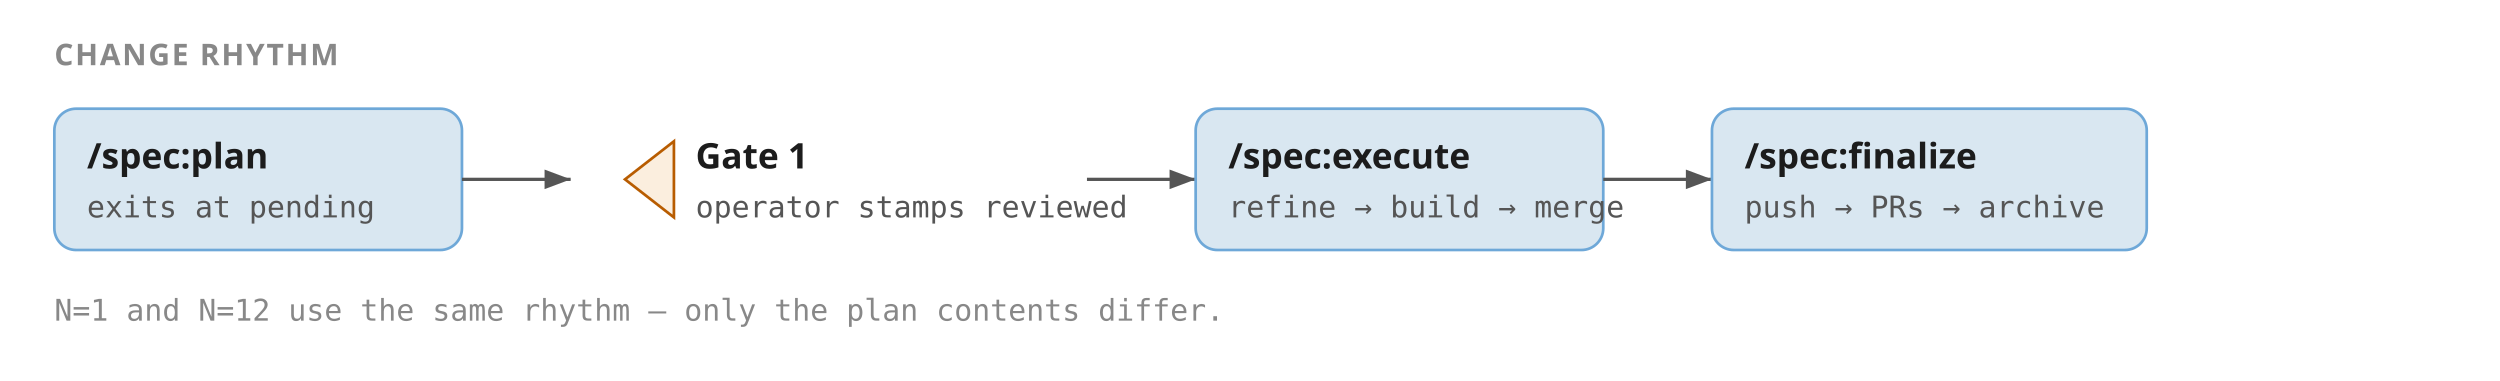
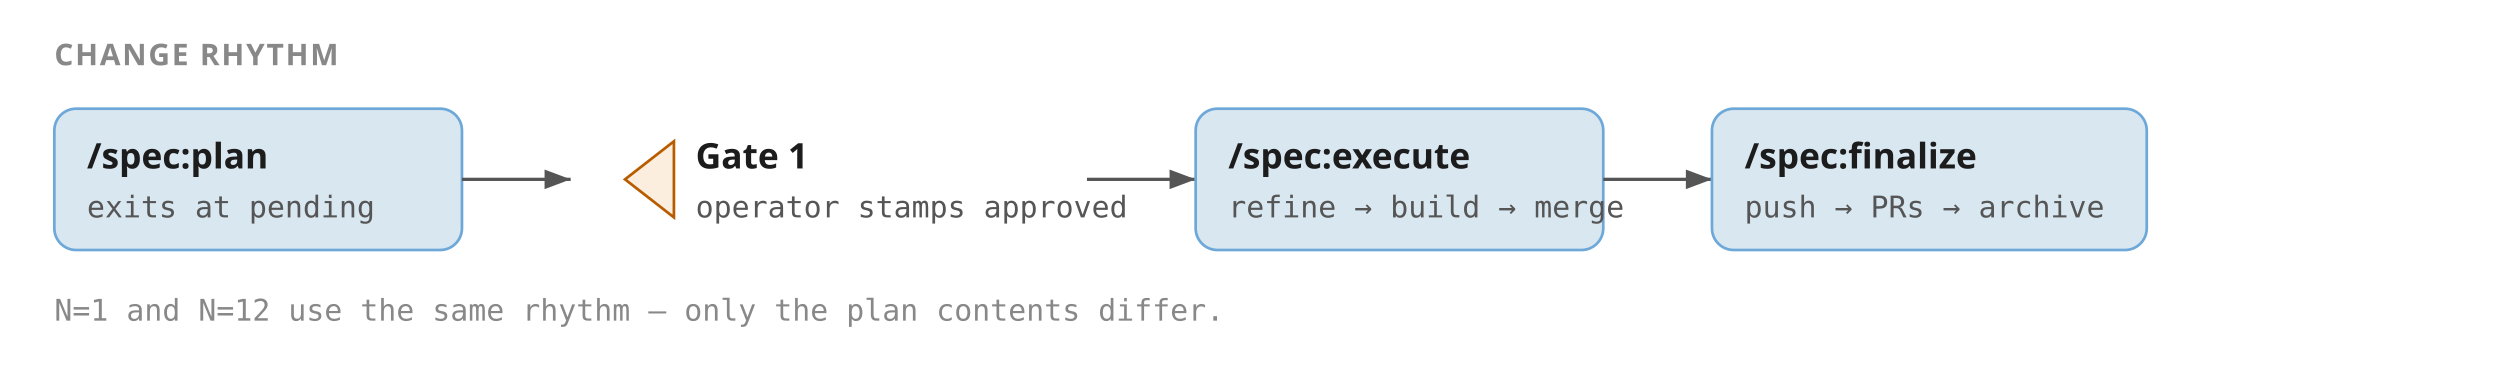
<svg xmlns="http://www.w3.org/2000/svg" viewBox="0 0 920 140" role="img" aria-label="Specify change rhythm from plan through Gate 1 to execute and finalize">
  <defs>
    <marker id="arr" markerWidth="10" markerHeight="10" refX="8" refY="3" orient="auto">
      <path d="M0,0 L0,6 L8,3 z" fill="#555" />
    </marker>
  </defs>
  <text x="20" y="24" font-family="ui-sans-serif, system-ui, sans-serif" font-size="11" font-weight="600" fill="#888" letter-spacing="0.06em">CHANGE RHYTHM</text>
  <rect x="20" y="40" width="150" height="52" rx="8" fill="#d9e7f1" stroke="#6ea8d8" />
  <text x="32" y="62" font-family="ui-sans-serif, system-ui, sans-serif" font-size="13" font-weight="600" fill="#1c1c1c">/spec:plan</text>
  <text x="32" y="80" font-family="ui-monospace, monospace" font-size="11" fill="#555">exits at pending</text>
  <path d="M170 66 L210 66" stroke="#555" stroke-width="1.2" fill="none" marker-end="url(#arr)" />
  <polygon points="230,66 248,52 248,80" fill="#fbeede" stroke="#b85c00" />
  <text x="256" y="62" font-family="ui-sans-serif, system-ui, sans-serif" font-size="13" font-weight="600" fill="#1c1c1c">Gate 1</text>
-   <text x="256" y="80" font-family="ui-monospace, monospace" font-size="11" fill="#555">operator stamps reviewed</text>
+   <text x="256" y="80" font-family="ui-monospace, monospace" font-size="11" fill="#555">operator stamps approved</text>
  <path d="M400 66 L440 66" stroke="#555" stroke-width="1.2" fill="none" marker-end="url(#arr)" />
  <rect x="440" y="40" width="150" height="52" rx="8" fill="#d9e7f1" stroke="#6ea8d8" />
  <text x="452" y="62" font-family="ui-sans-serif, system-ui, sans-serif" font-size="13" font-weight="600" fill="#1c1c1c">/spec:execute</text>
  <text x="452" y="80" font-family="ui-monospace, monospace" font-size="11" fill="#555">refine → build → merge</text>
  <path d="M590 66 L630 66" stroke="#555" stroke-width="1.2" fill="none" marker-end="url(#arr)" />
  <rect x="630" y="40" width="160" height="52" rx="8" fill="#d9e7f1" stroke="#6ea8d8" />
  <text x="642" y="62" font-family="ui-sans-serif, system-ui, sans-serif" font-size="13" font-weight="600" fill="#1c1c1c">/spec:finalize</text>
  <text x="642" y="80" font-family="ui-monospace, monospace" font-size="11" fill="#555">push → PRs → archive</text>
  <text x="20" y="118" font-family="ui-monospace, monospace" font-size="11" fill="#888">N=1 and N=12 use the same rhythm — only the plan contents differ.</text>
</svg>
